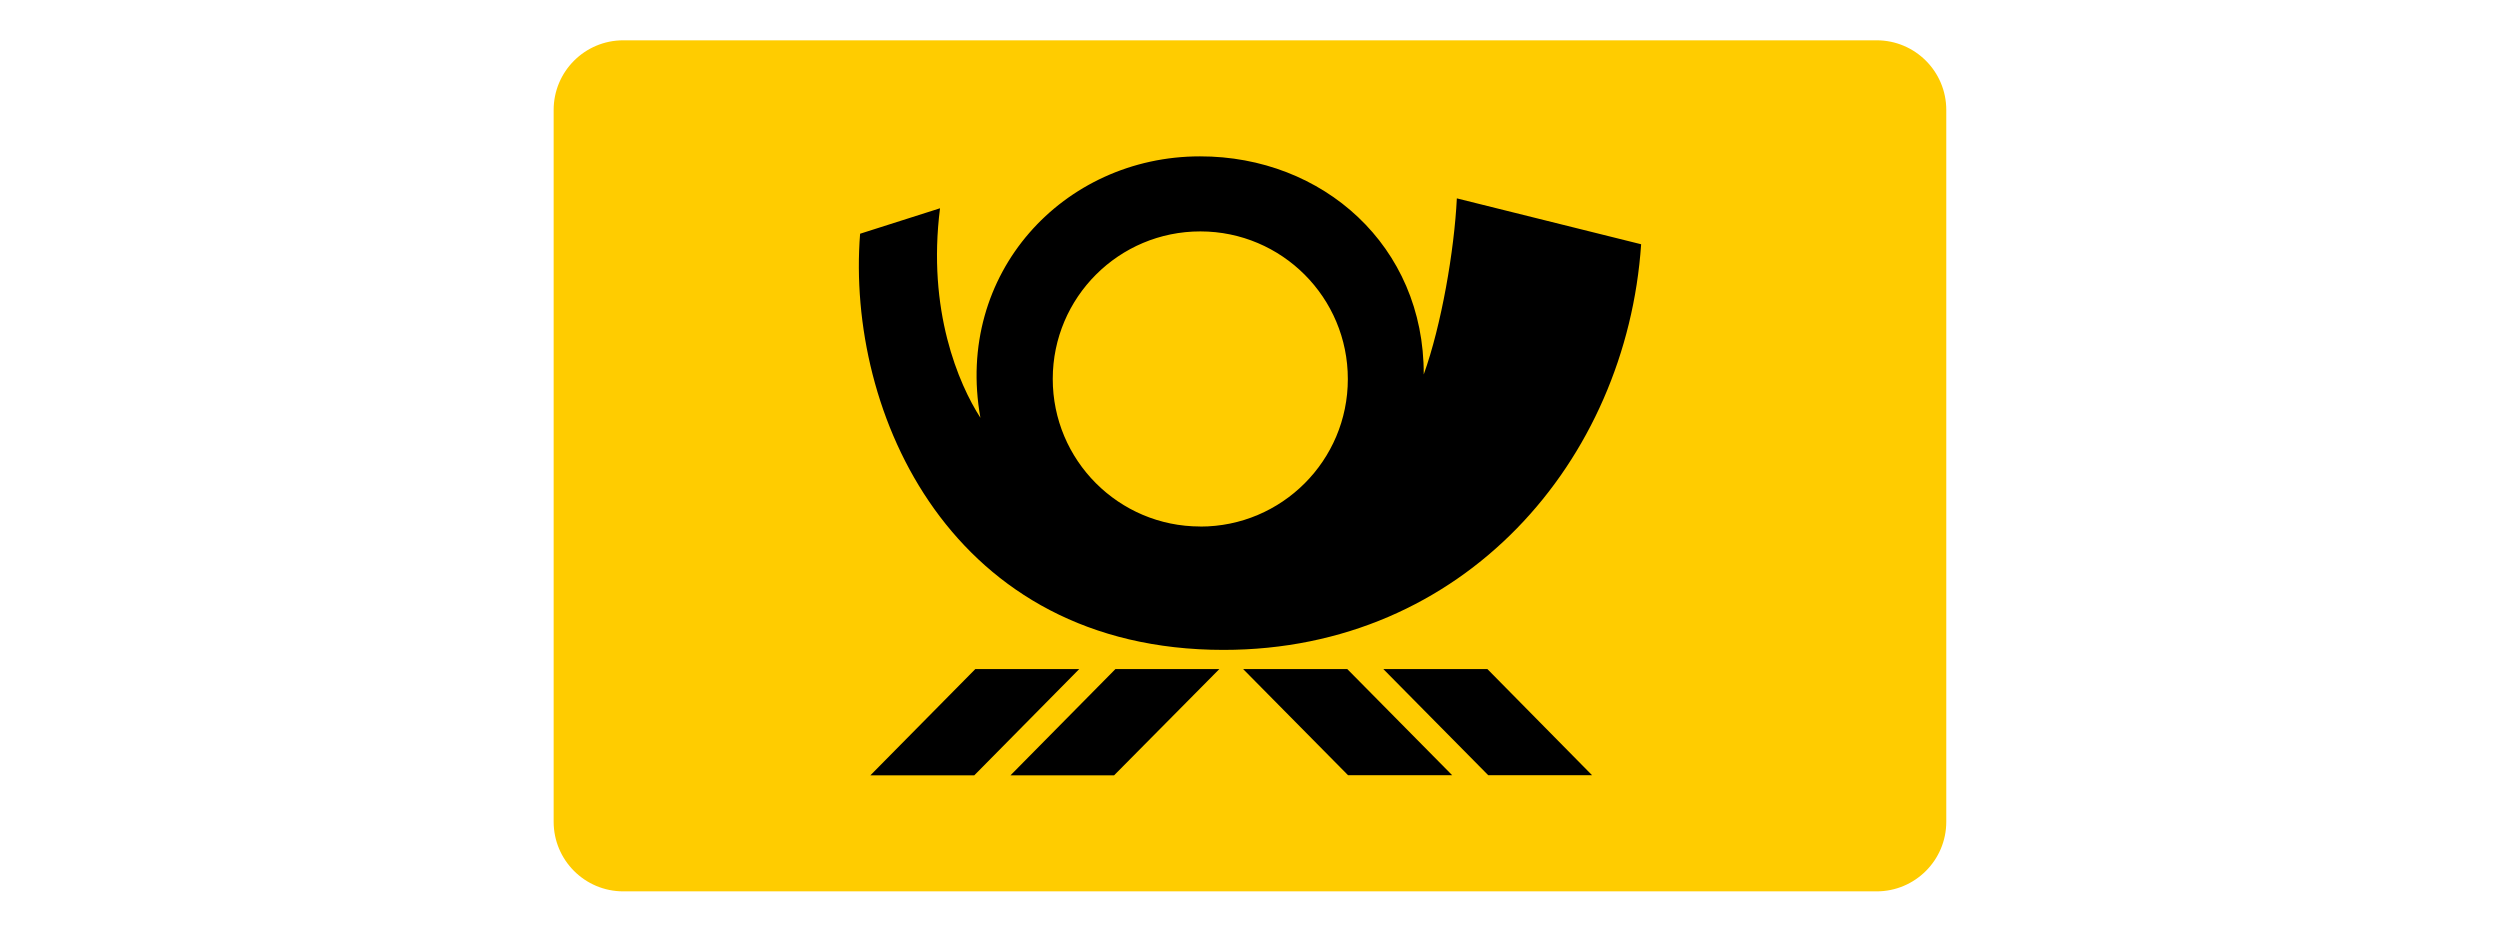
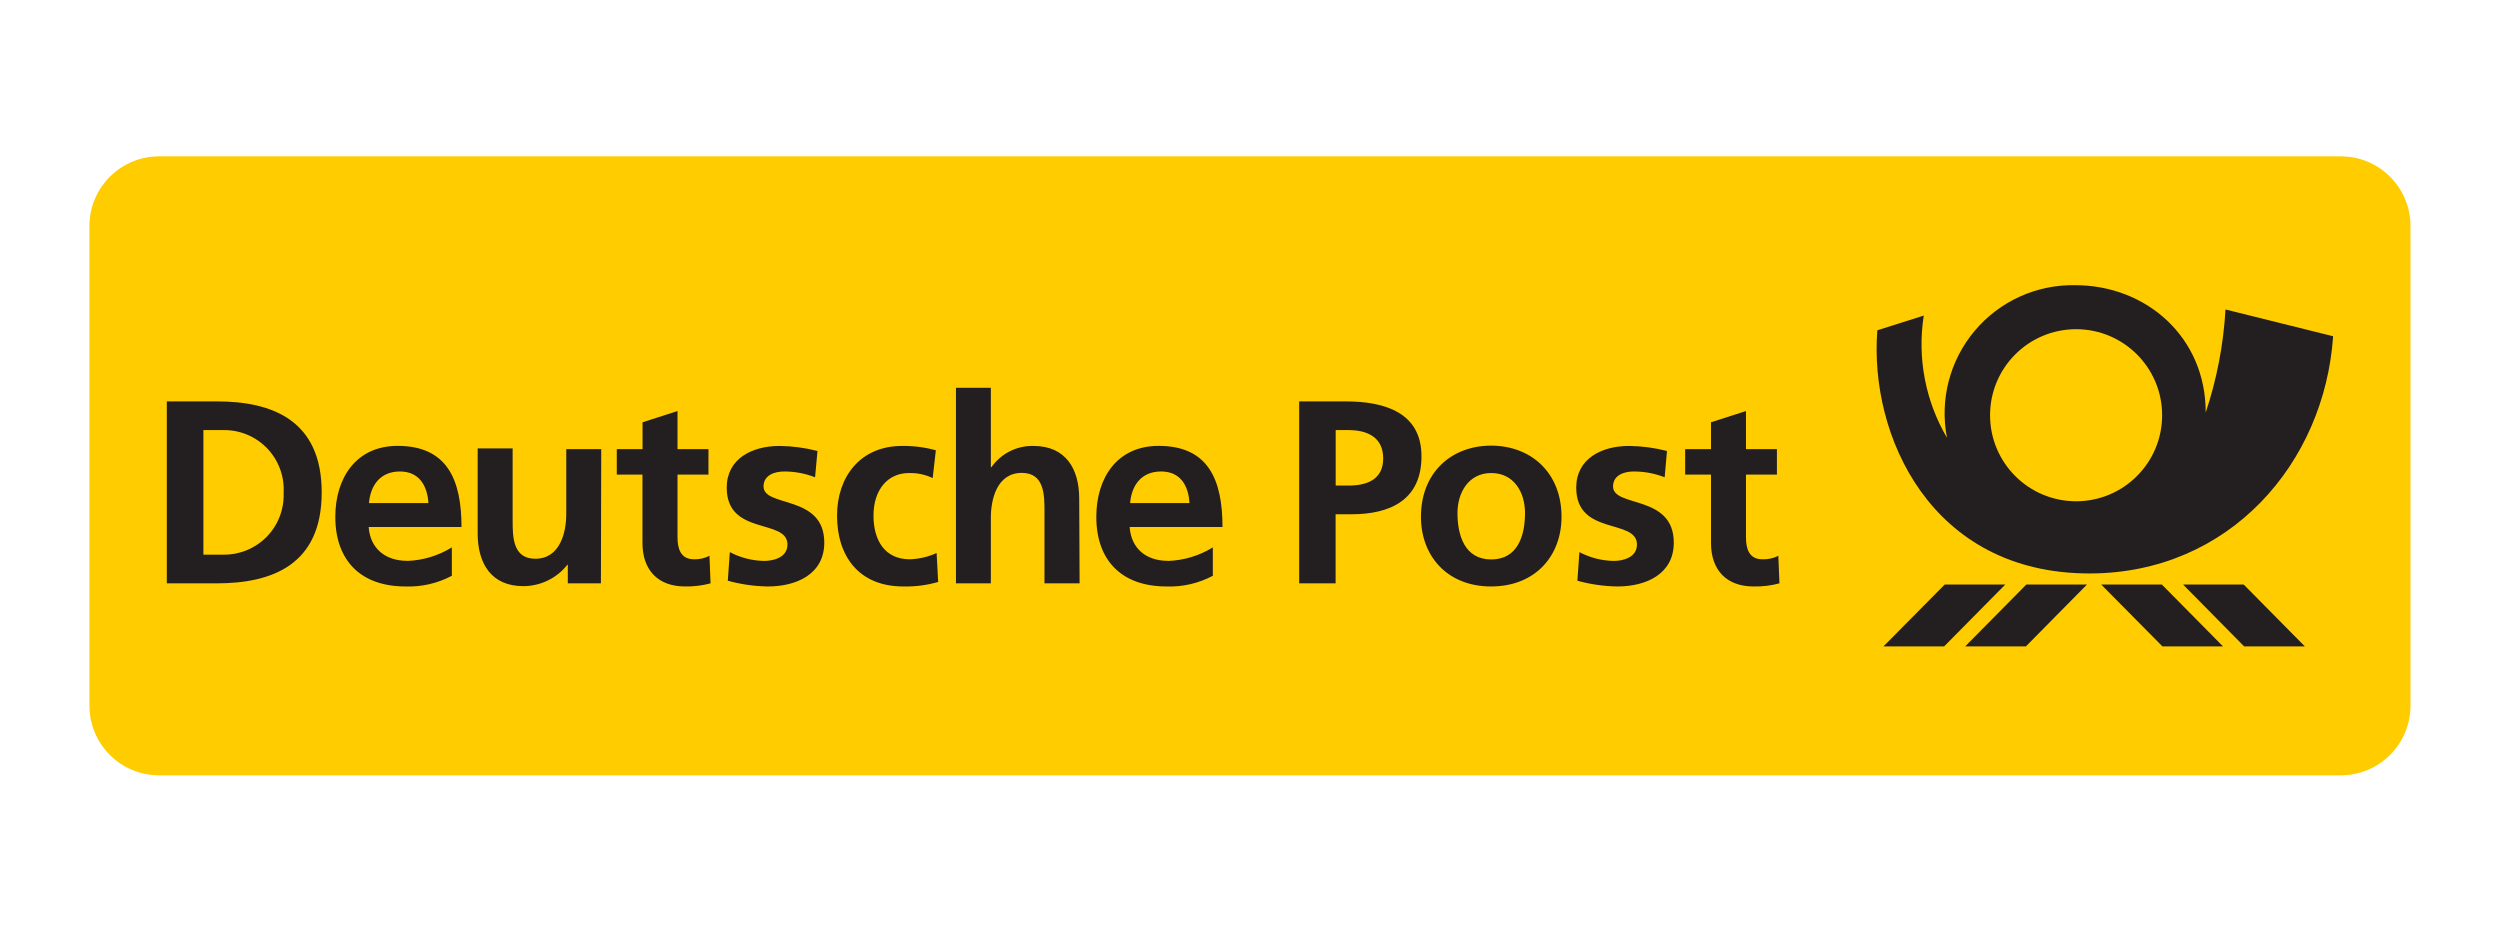
<svg xmlns="http://www.w3.org/2000/svg" viewBox="0 0 323.13 120.41">
  <defs>
-     <style>.a{fill:none;}.b{fill:#fc0;}</style>
+     <style>.a{fill:#fc0;}.b{fill:#231f20;fill-rule:evenodd;}.c{fill:none;}</style>
  </defs>
-   <rect class="a" width="323.13" height="120.41" />
-   <rect class="b" x="71.56" y="5.21" width="180" height="110" rx="9" />
-   <path d="M126.06,86.48,112.5,100.21h13.43l13.56-13.73Zm4.55,13.73H144L157.6,86.48H144.17Zm81.51-68.64L188.3,25.64c-.33,6.76-2,16.42-4.28,22.76.07-16.62-13.06-28.21-28.92-28.19-17.64,0-31.73,15.12-28.38,33.79-2.81-4.36-6.9-13.88-5.22-27.08l-10.33,3.29C109.34,53.4,122.94,84,158.14,84,189.25,84,210.22,59.53,212.12,31.57Zm-57,36.48A19.07,19.07,0,1,1,174.21,49h0a19.06,19.06,0,0,1-19.06,19.06Zm23.68,18.43,13.56,13.72h13.42L192.25,86.48Zm-18.12,0,13.56,13.72H187.7L174.14,86.48Z" />
+   <rect class="a" x="11.56" y="20.21" width="300" height="80" rx="9" />
+   <path class="b" d="M270.06,74.12c-20.53,0-28.48-17.88-27.41-31.43l6-1.9a23.87,23.87,0,0,0,3,15.79,16.56,16.56,0,0,1,16.56-19.72c9.25,0,16.91,6.77,16.88,16.46A51.25,51.25,0,0,0,287.65,40l13.91,3.46C300.46,59.81,288.21,74.12,270.06,74.12Zm20,9.43-7.9-8H290l7.91,8Zm-10.56,0-7.92-8h7.84l7.91,8Zm-17.64,0H254l7.91-8h7.84l-7.9,8Zm-18.42,0,7.92-8h7.83l-7.91,8Zm24.89-41a11.12,11.12,0,1,0,11.13,11.12,11.12,11.12,0,0,0-11.13-11.12" />
+   <path class="b" d="M226.64,75.8c-3.54,0-5.49-2.18-5.49-5.61V61.34h-3.34V58.05h3.34V54.58l4.52-1.45v4.92h4v3.29h-4v8.11c0,1.48.4,2.84,2.12,2.84a4.19,4.19,0,0,0,2.06-.45L230,75.4a11.88,11.88,0,0,1-3.34.4ZM209,75.8a20.43,20.43,0,0,1-5.12-.74l.26-3.7a9.77,9.77,0,0,0,4.44,1.14c1.16,0,3-.42,3-2.12,0-3.4-7.85-1.08-7.85-7.35,0-3.74,3.27-5.39,6.82-5.39a20.36,20.36,0,0,1,4.91.65l-.3,3.4a10.88,10.88,0,0,0-4-.75c-1.21,0-2.67.45-2.67,1.94,0,2.75,7.85,1,7.85,7.26,0,4.07-3.59,5.66-7.27,5.66Zm-16.27,0c-5.74,0-9.07-4-9.07-9,0-5.73,3.94-9.2,9.07-9.2s9.1,3.47,9.1,9.2c0,5-3.34,9-9.1,9Zm-18.1-9.33h-2V75.4h-4.71V51.88h6c5.12,0,9.81,1.48,9.81,7.1s-4,7.49-9.06,7.49ZM151,72.5a11.78,11.78,0,0,0,5.76-1.75v3.67a11.8,11.8,0,0,1-6,1.38c-5.72,0-9.06-3.3-9.06-9,0-5,2.66-9.17,8.06-9.17,6.44,0,8.25,4.42,8.25,10.49h-12c.2,2.8,2.15,4.37,4.95,4.37Zm-11.46,2.9H135V66.12c0-2.12,0-5-2.93-5-3.27,0-4,3.54-4,5.77V75.4h-4.51V50.12h4.51V60.39h.07a6.45,6.45,0,0,1,5.45-2.75c4.12,0,5.9,2.91,5.9,6.81Zm-22.8.4c-5.7,0-8.55-3.88-8.55-9.16,0-5,3-9,8.39-9a15.5,15.5,0,0,1,4.38.56l-.41,3.59a6.79,6.79,0,0,0-3.06-.65c-2.81,0-4.59,2.23-4.59,5.5s1.52,5.65,4.69,5.65a9.09,9.09,0,0,0,3.47-.81l.2,3.74a14.91,14.91,0,0,1-4.52.58Zm-17.55,0a20.43,20.43,0,0,1-5.12-.74l.26-3.7a9.81,9.81,0,0,0,4.45,1.14c1.15,0,3-.42,3-2.12,0-3.4-7.85-1.08-7.85-7.35,0-3.74,3.27-5.39,6.82-5.39a20.51,20.51,0,0,1,4.91.65l-.31,3.4a10.88,10.88,0,0,0-4-.75c-1.2,0-2.66.45-2.66,1.94,0,2.75,7.85,1,7.85,7.26,0,4.07-3.6,5.66-7.27,5.66Zm-10.65,0c-3.55,0-5.5-2.18-5.5-5.61V61.34H79.72V58.05h3.33V54.58l4.52-1.45v4.92h4v3.29h-4v8.11c0,1.48.41,2.84,2.13,2.84a4.15,4.15,0,0,0,2-.45l.14,3.56a11.93,11.93,0,0,1-3.34.4Zm-10.87-.4H73.39V73h-.06a7.26,7.26,0,0,1-5.7,2.76c-4.1,0-5.89-2.89-5.89-6.8v-11h4.52v9.26c0,2.14,0,5,2.93,5,3.26,0,4-3.53,4-5.76V58.05h4.52ZM52.63,72.5a11.72,11.72,0,0,0,5.77-1.75v3.67a11.82,11.82,0,0,1-6,1.38c-5.72,0-9.06-3.3-9.06-9,0-5,2.67-9.17,8.05-9.17,6.44,0,8.26,4.42,8.26,10.49h-12c.21,2.8,2.17,4.37,5,4.37ZM28,75.4H21.56V51.88H28c7.2,0,13.58,2.43,13.58,11.77S35.2,75.4,28,75.4ZM51.69,60.94c-2.53,0-3.8,1.77-4,4.08h7.69C55.23,62.82,54.22,60.94,51.69,60.94ZM28.91,55.59H26.29v16.1h2.62a7.69,7.69,0,0,0,7.75-8A7.68,7.68,0,0,0,28.91,55.59Zm145.38,0h-1.65v7.17h1.65c2.37,0,4.49-.76,4.49-3.51S176.72,55.59,174.29,55.59Zm18.45,5.55c-2.94,0-4.36,2.56-4.36,5.17,0,2.86.92,6,4.36,6s4.37-3.09,4.37-6C197.11,63.65,195.7,61.14,192.74,61.14Zm-42.67-.2c-2.53,0-3.81,1.77-4,4.08h7.67c-.12-2.2-1.13-4.08-3.66-4.08" />
+   <rect class="c" width="323.13" height="120.41" />
</svg>
